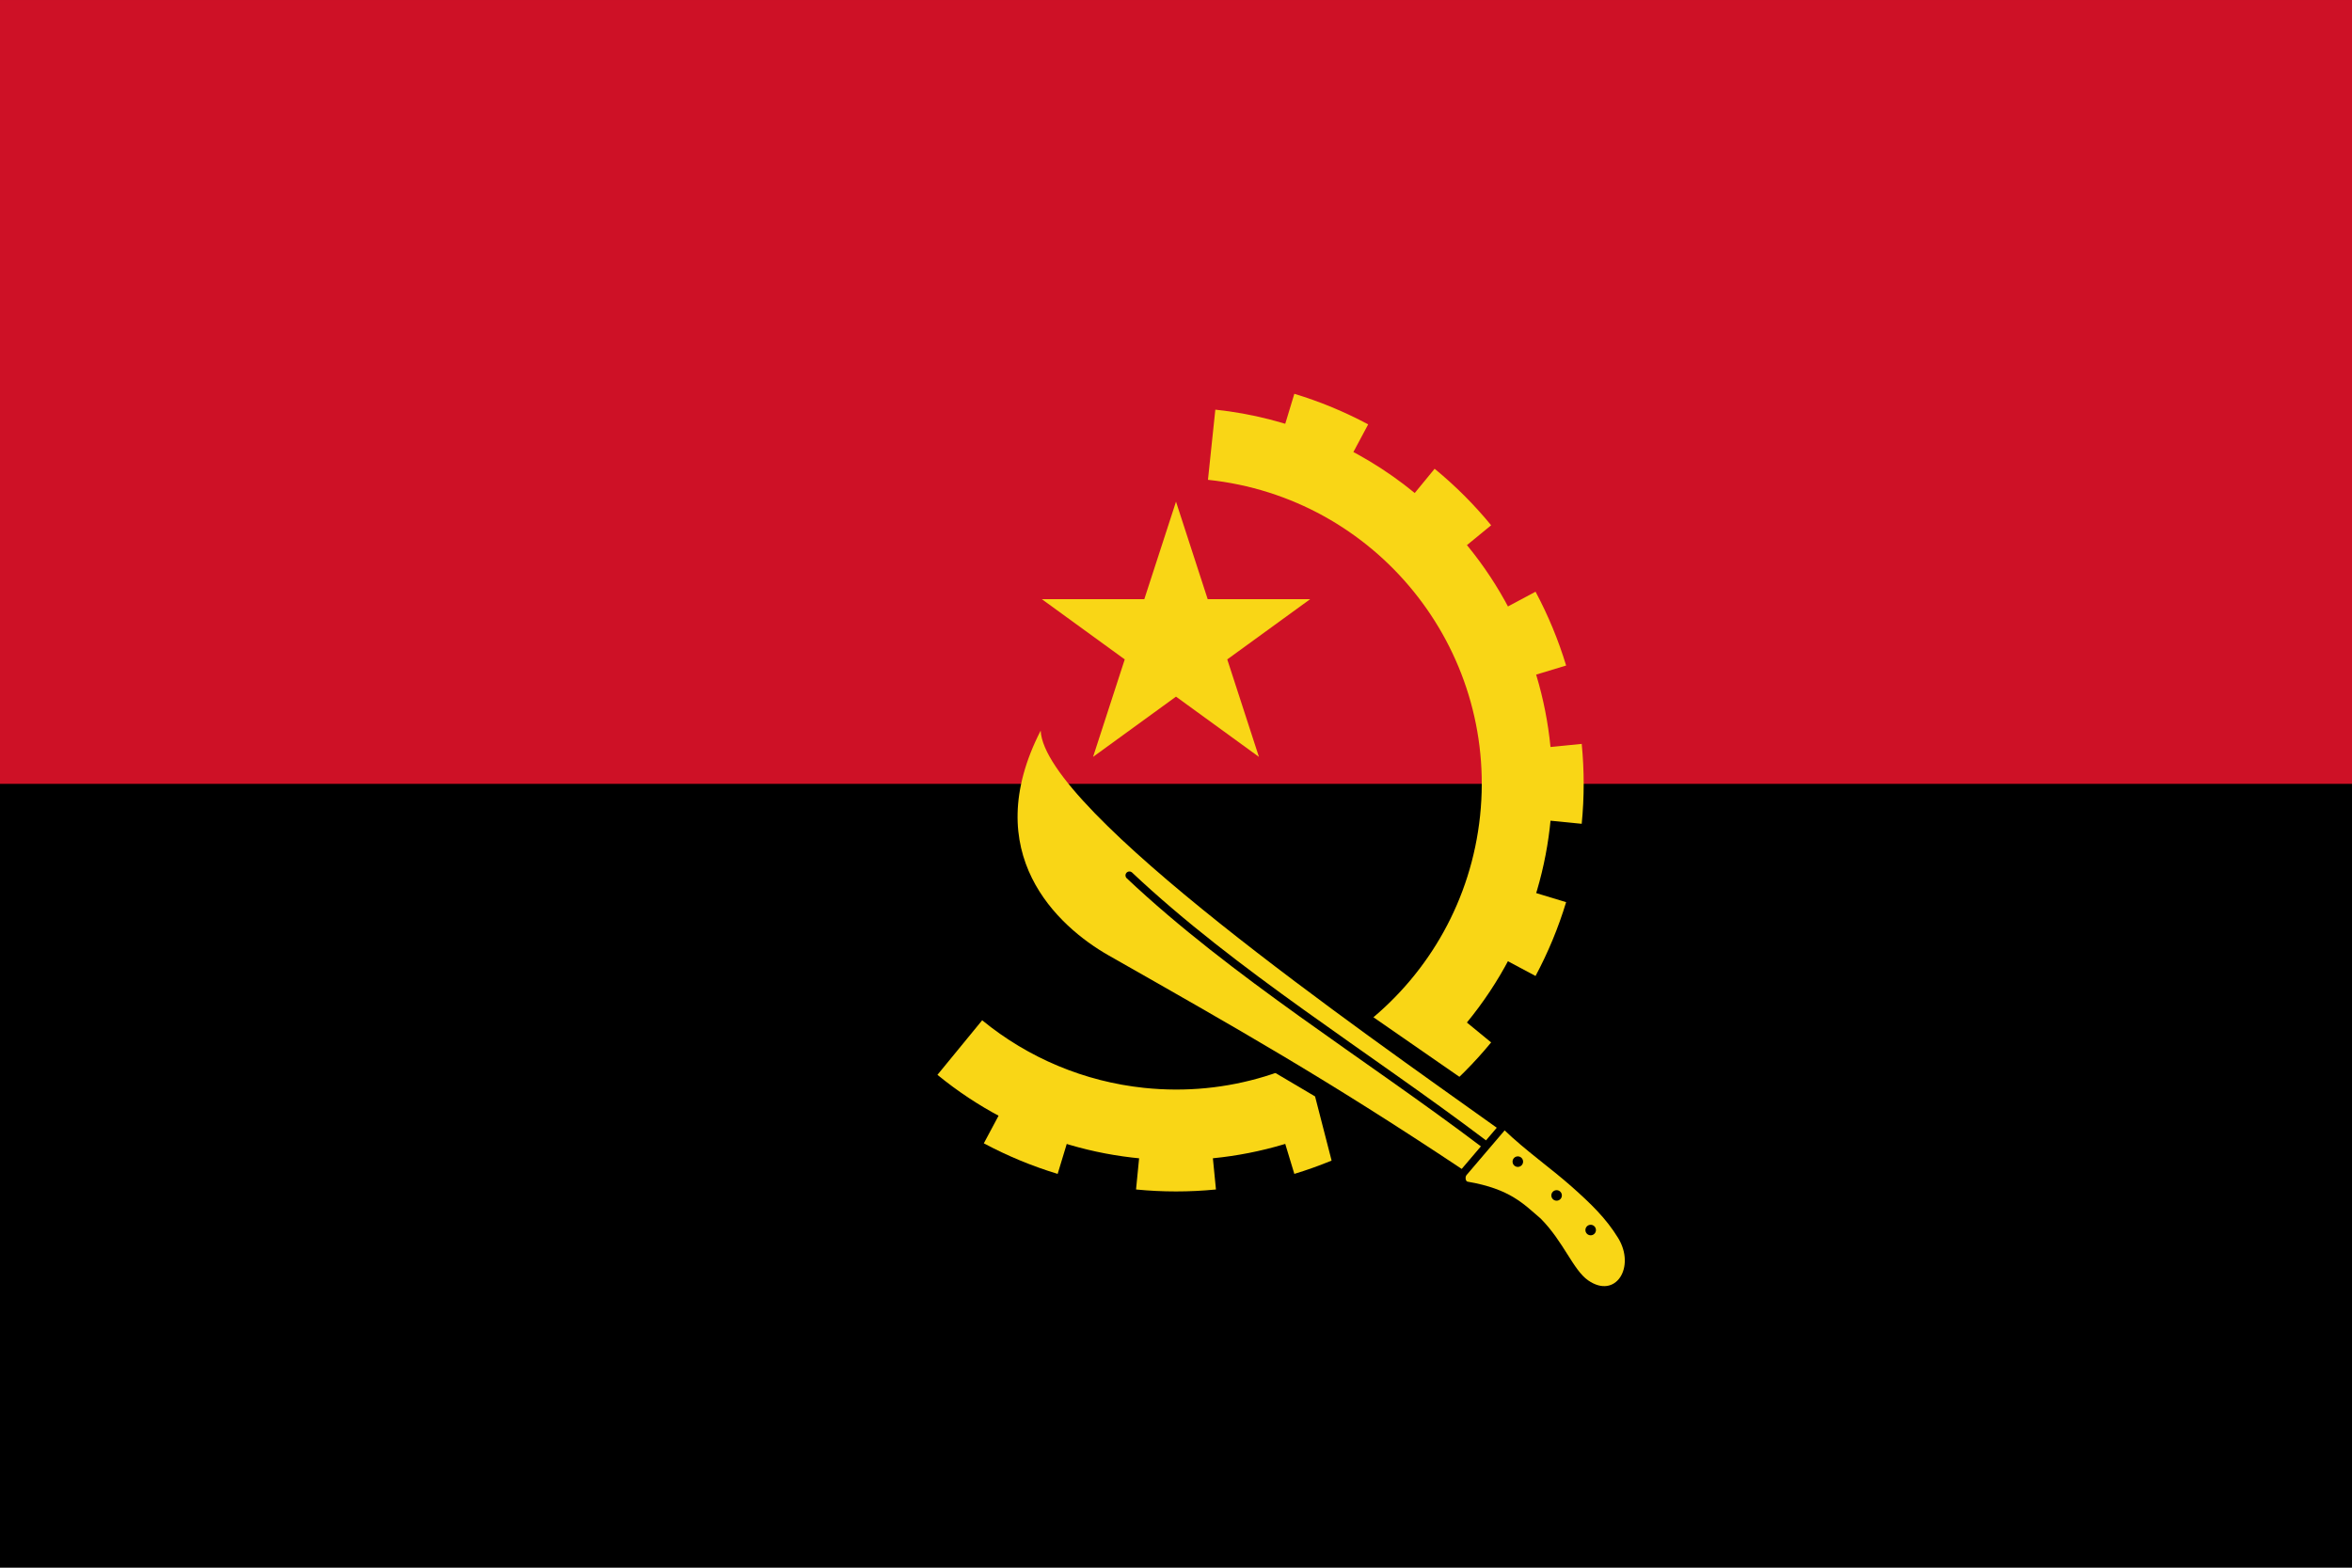
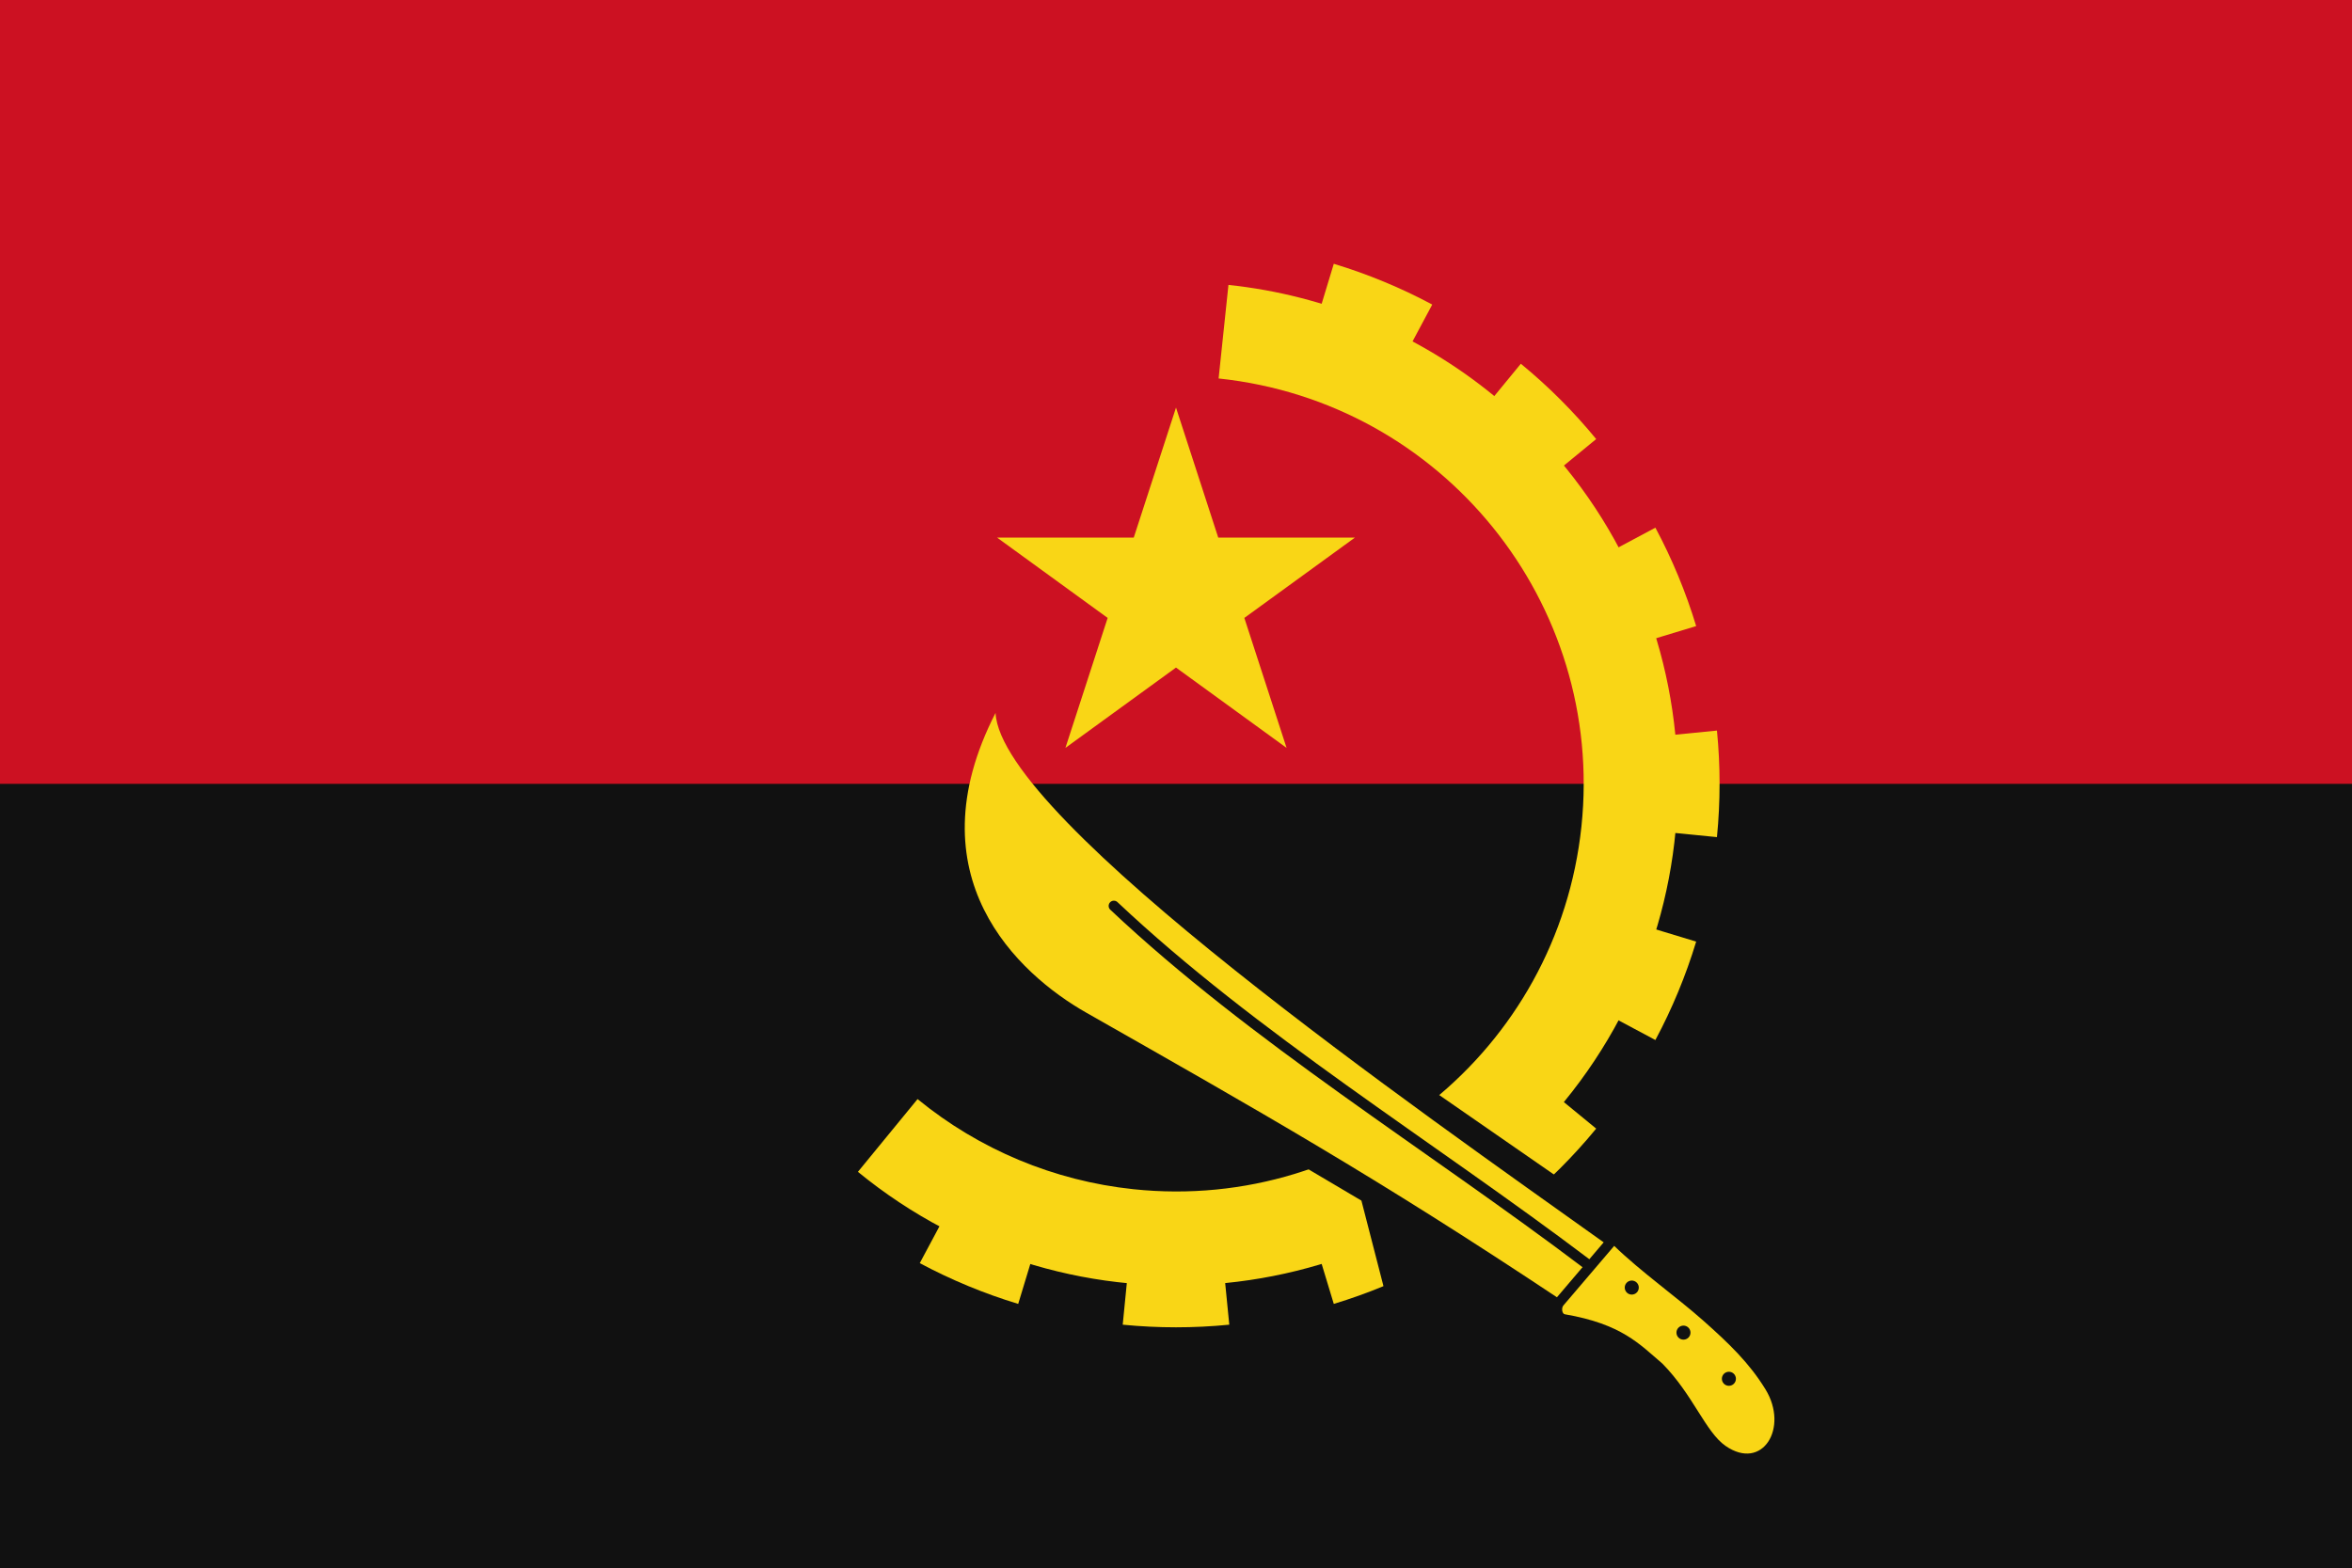
- <svg xmlns="http://www.w3.org/2000/svg" height="400" viewBox="0 0 600 400" width="600">
+ <svg xmlns="http://www.w3.org/2000/svg" width="144" height="96" viewBox="75 50 450 300">
  <clipPath id="a">
    <path d="m0 300h450v-300h-450z" transform="translate(-231.1152 -208.1802)" />
  </clipPath>
  <clipPath id="b">
    <path d="m0 300h450v-300h-450z" transform="translate(-302.624 -157.645)" />
  </clipPath>
  <clipPath id="c">
    <path d="m0 300h450v-300h-450z" transform="translate(-299.6416 -127.3574)" />
  </clipPath>
  <clipPath id="d">
    <path d="m0 300h450v-300h-450z" transform="translate(-285.2949 -100.5176)" />
  </clipPath>
  <clipPath id="e">
    <path d="m0 300h450v-300h-450z" transform="translate(-247.6426 -224.6411)" />
  </clipPath>
  <clipPath id="f">
    <path d="m0 300h450v-300h-450z" transform="translate(-274.4824 -210.2944)" />
  </clipPath>
  <clipPath id="g">
    <path d="m0 300h450v-300h-450z" transform="translate(-293.79 -186.7686)" />
  </clipPath>
  <clipPath id="h">
    <path d="m0 300h450v-300h-450z" transform="translate(-261.7686 -81.21)" />
  </clipPath>
  <clipPath id="i">
    <path d="m0 300h450v-300h-450z" transform="translate(-232.6455 -72.376)" />
  </clipPath>
  <clipPath id="j">
    <path d="m0 300h450v-300h-450z" transform="translate(-202.3574 -75.3584)" />
  </clipPath>
  <clipPath id="k">
    <path d="m0 300h450v-300h-450z" transform="translate(-199.3242 -185.3437)" />
  </clipPath>
  <clipPath id="l">
    <path d="m0 300h450v-300h-450z" transform="translate(-287.8789 -83.68551)" />
  </clipPath>
  <clipPath id="m">
    <path d="m0 300h450v-300h-450z" transform="translate(-231.3604 -102.1553)" />
  </clipPath>
  <clipPath id="n">
    <path d="m0 300h450v-300h-450z" transform="translate(-279.6631 -76.3105)" />
  </clipPath>
  <clipPath id="o">
    <path d="m0 300h450v-300h-450z" transform="translate(-216.0854 -132.4805)" />
  </clipPath>
  <clipPath id="p">
    <path d="m0 300h450v-300h-450z" transform="translate(-290.4004 -78.7109)" />
  </clipPath>
  <clipPath id="q">
    <path d="m0 300h450v-300h-450z" transform="translate(-297.8193 -72.2451)" />
  </clipPath>
  <clipPath id="r">
    <path d="m0 300h450v-300h-450z" transform="translate(-304.3379 -65.6211)" />
  </clipPath>
-   <path d="m0 0h450v300h-450z" transform="matrix(1.333333 0 0 -1.333333 0 400)" />
-   <path d="m0 150h450v149.999h-450z" fill="#ce1126" transform="matrix(1.333333 0 0 -1.333333 0 400)" />
+   <path d="M0 0h600v400H0z" fill="#111" />
+   <path d="M0 0h600v200H0z" fill="#c12" />
  <g fill="#f9d616">
    <path clip-path="url(#a)" d="m0 0c32.132-3.378 55.441-32.164 52.063-64.295-3.376-32.132-32.163-55.442-64.294-52.064-11.365 1.194-22.13 5.692-30.968 12.935l-8.558-10.441c30.754-25.207 76.119-20.71 101.326 10.044s20.71 76.12-10.044 101.327c-10.877 8.915-24.128 14.45-38.114 15.92z" transform="matrix(1.333333 0 0 -1.333333 308.1536 122.4264)" />
    <path clip-path="url(#b)" d="m0 0c.501-5.084.501-10.206 0-15.291l-14.928 1.47c.406 4.108.406 8.244 0 12.351z" transform="matrix(1.333333 0 0 -1.333333 403.4987 189.8067)" />
    <path clip-path="url(#c)" d="m0 0c-1.483-4.889-3.443-9.621-5.852-14.127l-13.229 7.071c1.945 3.64 3.528 7.461 4.727 11.41z" transform="matrix(1.333333 0 0 -1.333333 399.5221 230.1901)" />
    <path clip-path="url(#d)" d="m0 0c-3.241-3.95-6.863-7.571-10.813-10.813l-9.515 11.595c3.189 2.618 6.114 5.543 8.732 8.734z" transform="matrix(1.333333 0 0 -1.333333 380.3932 265.9765)" />
    <path clip-path="url(#e)" d="m0 0c4.889-1.483 9.621-3.443 14.127-5.852l-7.071-13.228c-3.64 1.945-7.461 3.528-11.41 4.726z" transform="matrix(1.333333 0 0 -1.333333 330.1901 100.4785)" />
    <path clip-path="url(#f)" d="m0 0c3.95-3.241 7.571-6.862 10.813-10.812l-11.595-9.516c-2.618 3.19-5.543 6.115-8.734 8.733z" transform="matrix(1.333333 0 0 -1.333333 365.9765 119.6075)" />
    <path clip-path="url(#g)" d="m0 0c2.408-4.506 4.368-9.237 5.852-14.126l-14.355-4.355c-1.197 3.949-2.78 7.771-4.726 11.41z" transform="matrix(1.333333 0 0 -1.333333 391.72 150.9752)" />
    <path clip-path="url(#h)" d="m0 0c-4.506-2.408-9.237-4.368-14.127-5.852l-4.353 14.355c3.948 1.197 7.77 2.78 11.409 4.726z" transform="matrix(1.333333 0 0 -1.333333 349.0248 291.72)" />
    <path clip-path="url(#i)" d="m0 0c-5.085-.501-10.207-.501-15.291 0l1.47 14.928c4.107-.405 8.244-.405 12.35 0z" transform="matrix(1.333333 0 0 -1.333333 310.194 303.4987)" />
    <path clip-path="url(#j)" d="m0 0c-4.889 1.483-9.621 3.443-14.126 5.852l7.07 13.229c3.64-1.945 7.461-3.528 11.41-4.727z" transform="matrix(1.333333 0 0 -1.333333 269.8099 299.5221)" />
    <path clip-path="url(#k)" d="m0 0h51.352l-41.544-30.184 15.868 48.84 15.867-48.84z" transform="matrix(1.333333 0 0 -1.333333 265.7656 152.8751)" />
    <path clip-path="url(#l)" d="m0 0c3.838-3.715 9.007-7.376 12.755-10.703 3.749-3.326 6.62-6.092 8.945-9.871 3.407-5.539-.419-11.813-5.724-8.13-2.87 1.991-4.672 7.366-9.067 11.814-3.256 2.772-5.82 5.677-14.003 7.078-.392.068-.508.898-.198 1.26z" transform="matrix(1.333333 0 0 -1.333333 383.8385 288.4193)" />
  </g>
-   <path clip-path="url(#m)" d="m0 0 20.247-11.973 4.402-17.078 23.241 1.761 10.212 11.972-37.855 26.234z" transform="matrix(1.333333 0 0 -1.333333 308.4805 263.7929)" />
+   <path clip-path="url(#m)" d="m0 0 20.247-11.973 4.402-17.078 23.241 1.761 10.212 11.972-37.855 26.234z" transform="matrix(1.333333 0 0 -1.333333 308.4805 263.7929)" fill="#111" />
  <path clip-path="url(#n)" d="m0 0c-26.035 17.314-42.591 26.663-67.542 40.85-9.801 5.573-25.022 19.582-13.016 43.02.756-15.387 61.569-57.623 87.265-75.987z" fill="#f9d616" transform="matrix(1.333333 0 0 -1.333333 372.8841 298.2527)" />
-   <path clip-path="url(#o)" d="m0 0c20.046-18.891 45.291-34.302 67.812-51.335" fill="none" stroke="#000" stroke-linecap="round" stroke-width="1.5" transform="matrix(1.333333 0 0 -1.333333 288.1139 223.3593)" />
-   <path clip-path="url(#p)" d="m0 0c.557 0 1.008-.451 1.008-1.008 0-.556-.451-1.008-1.008-1.008s-1.009.452-1.009 1.008c0 .557.452 1.008 1.009 1.008" transform="matrix(1.333333 0 0 -1.333333 387.2005 295.0521)" />
-   <path clip-path="url(#q)" d="m0 0c.557 0 1.008-.451 1.008-1.008 0-.556-.451-1.008-1.008-1.008s-1.008.452-1.008 1.008c0 .557.451 1.008 1.008 1.008" transform="matrix(1.333333 0 0 -1.333333 397.0924 303.6732)" />
-   <path clip-path="url(#r)" d="m0 0c.557 0 1.008-.452 1.008-1.009 0-.556-.451-1.008-1.008-1.008s-1.008.452-1.008 1.008c0 .557.451 1.009 1.008 1.009" transform="matrix(1.333333 0 0 -1.333333 405.7839 312.5052)" />
+   <path clip-path="url(#o)" d="m0 0c20.046-18.891 45.291-34.302 67.812-51.335" fill="none" stroke="#111" stroke-linecap="round" stroke-width="1.5" transform="matrix(1.333333 0 0 -1.333333 288.1139 223.3593)" />
+   <path clip-path="url(#p)" d="m0 0c.557 0 1.008-.451 1.008-1.008 0-.556-.451-1.008-1.008-1.008s-1.009.452-1.009 1.008c0 .557.452 1.008 1.009 1.008" transform="matrix(1.333333 0 0 -1.333333 387.2005 295.0521)" fill="#111" />
+   <path clip-path="url(#q)" d="m0 0c.557 0 1.008-.451 1.008-1.008 0-.556-.451-1.008-1.008-1.008s-1.008.452-1.008 1.008c0 .557.451 1.008 1.008 1.008" transform="matrix(1.333333 0 0 -1.333333 397.0924 303.6732)" fill="#111" />
+   <path clip-path="url(#r)" d="m0 0c.557 0 1.008-.452 1.008-1.009 0-.556-.451-1.008-1.008-1.008s-1.008.452-1.008 1.008c0 .557.451 1.009 1.008 1.009" transform="matrix(1.333333 0 0 -1.333333 405.7839 312.5052)" fill="#111" />
</svg>
